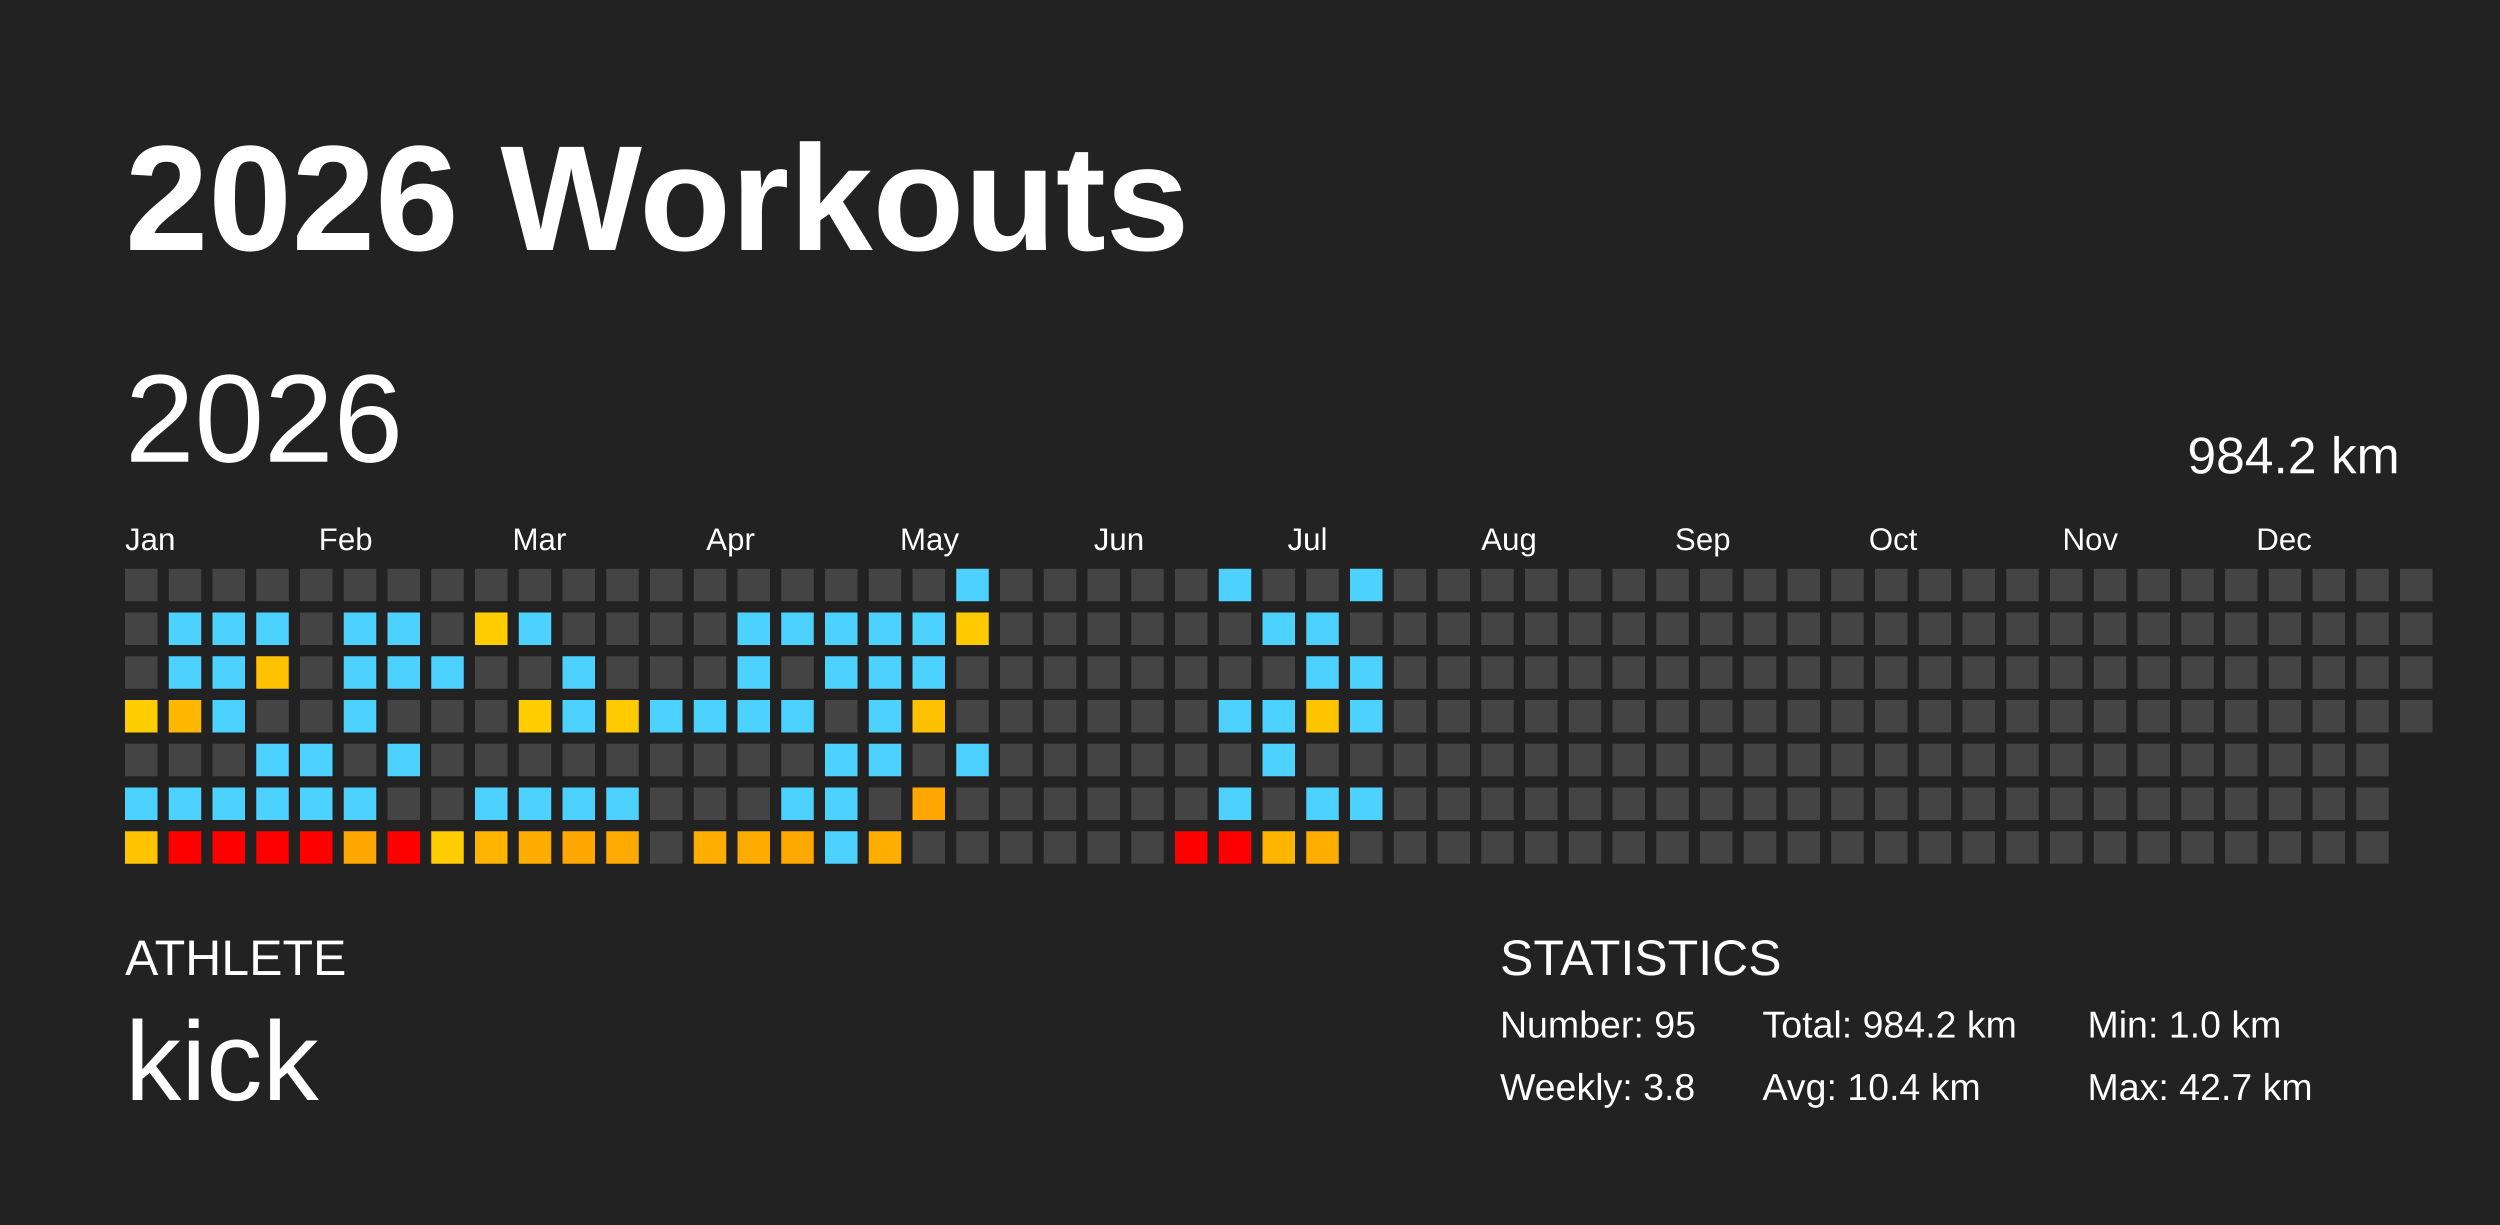
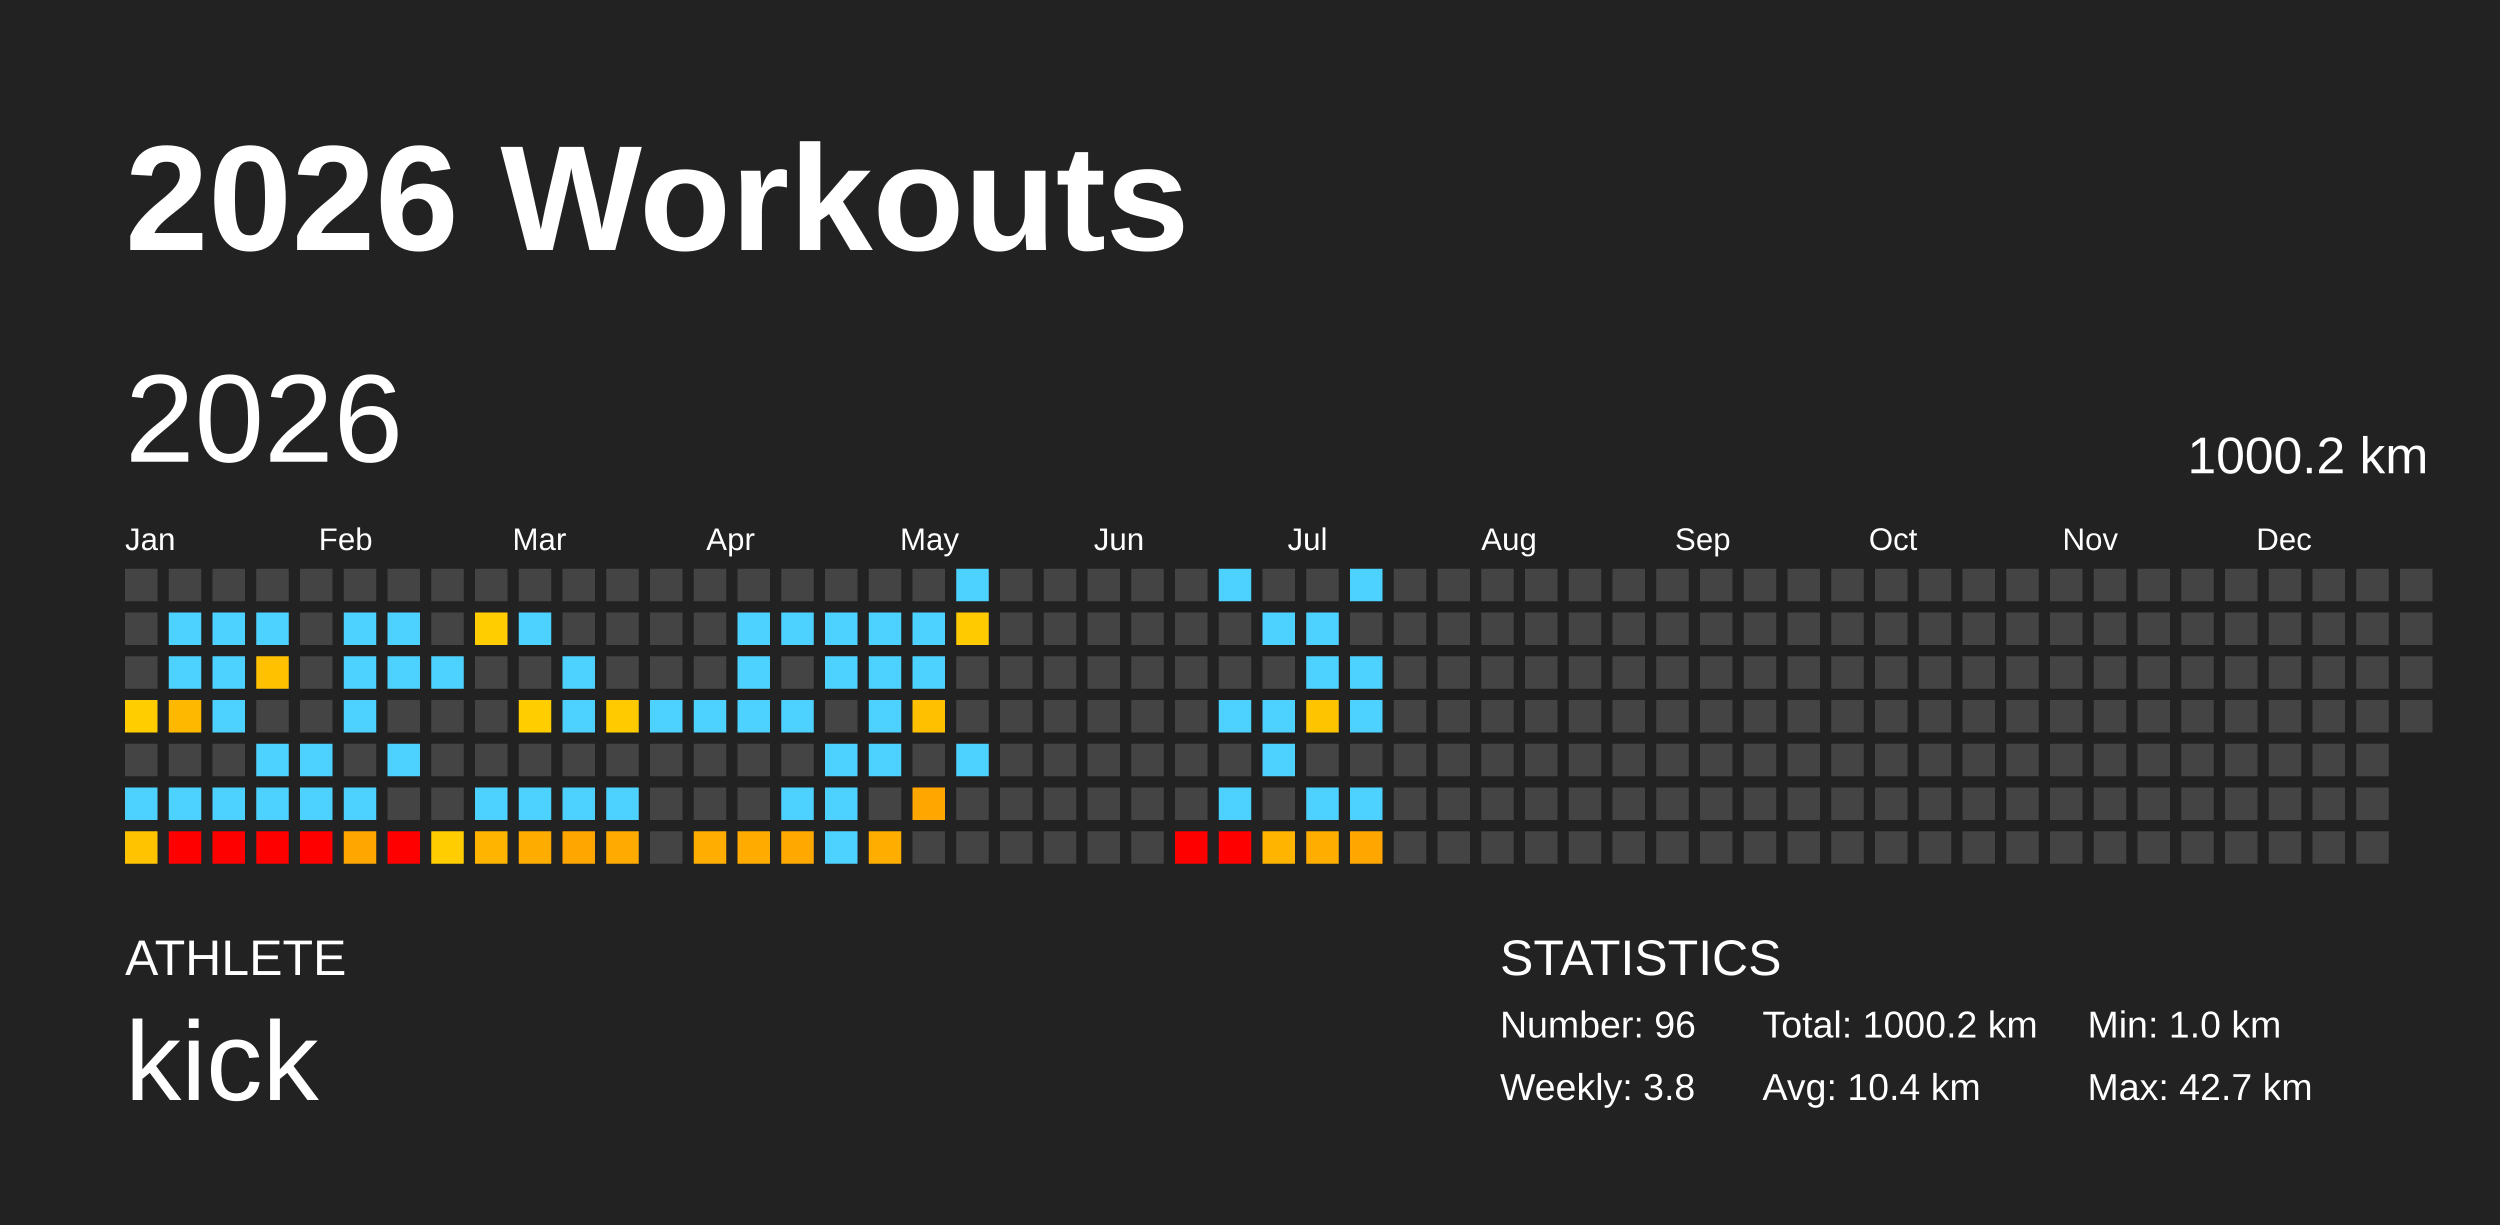
<svg xmlns="http://www.w3.org/2000/svg" baseProfile="full" height="98mm" version="1.1" viewBox="0,0,200,98" width="200mm">
  <defs />
  <rect fill="#222222" height="98" width="200" x="0" y="0" />
  <text fill="#FFFFFF" style="font-size:12px; font-family:Arial; font-weight:bold;" x="10" y="20">2026 Workouts</text>
  <text fill="#FFFFFF" style="font-size:4px; font-family:Arial" x="10" y="78">ATHLETE</text>
  <text fill="#FFFFFF" style="font-size:9px; font-family:Arial" x="10" y="88">kick</text>
  <text fill="#FFFFFF" style="font-size:4px; font-family:Arial" x="120" y="78">STATISTICS</text>
-   <text fill="#FFFFFF" style="font-size:3px; font-family:Arial" x="120" y="83">Number: 95</text>
+   <text fill="#FFFFFF" style="font-size:3px; font-family:Arial" x="120" y="83">Number: 96</text>
  <text fill="#FFFFFF" style="font-size:3px; font-family:Arial" x="120" y="88">Weekly: 3.8</text>
-   <text fill="#FFFFFF" style="font-size:3px; font-family:Arial" x="141" y="83">Total: 984.2 km</text>
+   <text fill="#FFFFFF" style="font-size:3px; font-family:Arial" x="141" y="83">Total: 1000.2 km</text>
  <text fill="#FFFFFF" style="font-size:3px; font-family:Arial" x="141" y="88">Avg: 10.4 km</text>
  <text fill="#FFFFFF" style="font-size:3px; font-family:Arial" x="167" y="83">Min: 1.0 km</text>
  <text fill="#FFFFFF" style="font-size:3px; font-family:Arial" x="167" y="88">Max: 42.7 km</text>
  <text dominant-baseline="hanging" fill="#FFFFFF" style="font-size:10.0px; font-family:Arial;" x="10" y="30">2026</text>
-   <text dominant-baseline="hanging" fill="#FFFFFF" style="font-size:4.125px; font-family:Arial;" x="175" y="35">984.2 km</text>
+   <text dominant-baseline="hanging" fill="#FFFFFF" style="font-size:4.125px; font-family:Arial;" x="175" y="35">1000.2 km</text>
  <text fill="#FFFFFF" style="font-size:2.5px; font-family:Arial" x="10.0" y="44">Jan</text>
  <text fill="#FFFFFF" style="font-size:2.5px; font-family:Arial" x="25.5" y="44">Feb</text>
  <text fill="#FFFFFF" style="font-size:2.5px; font-family:Arial" x="41.0" y="44">Mar</text>
  <text fill="#FFFFFF" style="font-size:2.5px; font-family:Arial" x="56.5" y="44">Apr</text>
  <text fill="#FFFFFF" style="font-size:2.5px; font-family:Arial" x="72.0" y="44">May</text>
  <text fill="#FFFFFF" style="font-size:2.5px; font-family:Arial" x="87.5" y="44">Jun</text>
  <text fill="#FFFFFF" style="font-size:2.5px; font-family:Arial" x="103.0" y="44">Jul</text>
  <text fill="#FFFFFF" style="font-size:2.5px; font-family:Arial" x="118.5" y="44">Aug</text>
  <text fill="#FFFFFF" style="font-size:2.5px; font-family:Arial" x="134.0" y="44">Sep</text>
  <text fill="#FFFFFF" style="font-size:2.5px; font-family:Arial" x="149.5" y="44">Oct</text>
  <text fill="#FFFFFF" style="font-size:2.5px; font-family:Arial" x="165.0" y="44">Nov</text>
  <text fill="#FFFFFF" style="font-size:2.5px; font-family:Arial" x="180.5" y="44">Dec</text>
  <rect fill="#444444" height="2.6" width="2.6" x="10.0" y="45.5" />
  <rect fill="#444444" height="2.6" width="2.6" x="10.0" y="49.0" />
  <rect fill="#444444" height="2.6" width="2.6" x="10.0" y="52.5" />
  <rect fill="#ffcd00" height="2.6" width="2.6" x="10.0" y="56.0" />
  <rect fill="#444444" height="2.6" width="2.6" x="10.0" y="59.5" />
  <rect fill="#4dd2ff" height="2.6" width="2.6" x="10.0" y="63.0" />
  <rect fill="#ffc300" height="2.6" width="2.6" x="10.0" y="66.5" />
  <rect fill="#444444" height="2.6" width="2.6" x="13.5" y="45.5" />
  <rect fill="#4dd2ff" height="2.6" width="2.6" x="13.5" y="49.0" />
  <rect fill="#4dd2ff" height="2.6" width="2.6" x="13.5" y="52.5" />
  <rect fill="#ffb800" height="2.6" width="2.6" x="13.5" y="56.0" />
  <rect fill="#444444" height="2.6" width="2.6" x="13.5" y="59.5" />
  <rect fill="#4dd2ff" height="2.6" width="2.6" x="13.5" y="63.0" />
  <rect fill="red" height="2.6" width="2.6" x="13.5" y="66.5" />
  <rect fill="#444444" height="2.6" width="2.6" x="17.0" y="45.5" />
  <rect fill="#4dd2ff" height="2.6" width="2.6" x="17.0" y="49.0" />
  <rect fill="#4dd2ff" height="2.6" width="2.6" x="17.0" y="52.5" />
  <rect fill="#4dd2ff" height="2.6" width="2.6" x="17.0" y="56.0" />
  <rect fill="#444444" height="2.6" width="2.6" x="17.0" y="59.5" />
  <rect fill="#4dd2ff" height="2.6" width="2.6" x="17.0" y="63.0" />
  <rect fill="red" height="2.6" width="2.6" x="17.0" y="66.5" />
  <rect fill="#444444" height="2.6" width="2.6" x="20.5" y="45.5" />
  <rect fill="#4dd2ff" height="2.6" width="2.6" x="20.5" y="49.0" />
  <rect fill="#ffc100" height="2.6" width="2.6" x="20.5" y="52.5" />
  <rect fill="#444444" height="2.6" width="2.6" x="20.5" y="56.0" />
  <rect fill="#4dd2ff" height="2.6" width="2.6" x="20.5" y="59.5" />
  <rect fill="#4dd2ff" height="2.6" width="2.6" x="20.5" y="63.0" />
  <rect fill="red" height="2.6" width="2.6" x="20.5" y="66.5" />
  <rect fill="#444444" height="2.6" width="2.6" x="24.0" y="45.5" />
  <rect fill="#444444" height="2.6" width="2.6" x="24.0" y="49.0" />
  <rect fill="#444444" height="2.6" width="2.6" x="24.0" y="52.5" />
  <rect fill="#444444" height="2.6" width="2.6" x="24.0" y="56.0" />
  <rect fill="#4dd2ff" height="2.6" width="2.6" x="24.0" y="59.5" />
  <rect fill="#4dd2ff" height="2.6" width="2.6" x="24.0" y="63.0" />
  <rect fill="red" height="2.6" width="2.6" x="24.0" y="66.5" />
  <rect fill="#444444" height="2.6" width="2.6" x="27.5" y="45.5" />
  <rect fill="#4dd2ff" height="2.6" width="2.6" x="27.5" y="49.0" />
  <rect fill="#4dd2ff" height="2.6" width="2.6" x="27.5" y="52.5" />
  <rect fill="#4dd2ff" height="2.6" width="2.6" x="27.5" y="56.0" />
  <rect fill="#444444" height="2.6" width="2.6" x="27.5" y="59.5" />
  <rect fill="#4dd2ff" height="2.6" width="2.6" x="27.5" y="63.0" />
  <rect fill="#ffa700" height="2.6" width="2.6" x="27.5" y="66.5" />
  <rect fill="#444444" height="2.6" width="2.6" x="31.0" y="45.5" />
  <rect fill="#4dd2ff" height="2.6" width="2.6" x="31.0" y="49.0" />
  <rect fill="#4dd2ff" height="2.6" width="2.6" x="31.0" y="52.5" />
  <rect fill="#444444" height="2.6" width="2.6" x="31.0" y="56.0" />
  <rect fill="#4dd2ff" height="2.6" width="2.6" x="31.0" y="59.5" />
  <rect fill="#444444" height="2.6" width="2.6" x="31.0" y="63.0" />
  <rect fill="red" height="2.6" width="2.6" x="31.0" y="66.5" />
  <rect fill="#444444" height="2.6" width="2.6" x="34.5" y="45.5" />
  <rect fill="#444444" height="2.6" width="2.6" x="34.5" y="49.0" />
  <rect fill="#4dd2ff" height="2.6" width="2.6" x="34.5" y="52.5" />
  <rect fill="#444444" height="2.6" width="2.6" x="34.5" y="56.0" />
  <rect fill="#444444" height="2.6" width="2.6" x="34.5" y="59.5" />
  <rect fill="#444444" height="2.6" width="2.6" x="34.5" y="63.0" />
  <rect fill="#ffcd00" height="2.6" width="2.6" x="34.5" y="66.5" />
  <rect fill="#444444" height="2.6" width="2.6" x="38.0" y="45.5" />
  <rect fill="#ffcd00" height="2.6" width="2.6" x="38.0" y="49.0" />
  <rect fill="#444444" height="2.6" width="2.6" x="38.0" y="52.5" />
  <rect fill="#444444" height="2.6" width="2.6" x="38.0" y="56.0" />
  <rect fill="#444444" height="2.6" width="2.6" x="38.0" y="59.5" />
  <rect fill="#4dd2ff" height="2.6" width="2.6" x="38.0" y="63.0" />
  <rect fill="#ffb500" height="2.6" width="2.6" x="38.0" y="66.5" />
  <rect fill="#444444" height="2.6" width="2.6" x="41.5" y="45.5" />
  <rect fill="#4dd2ff" height="2.6" width="2.6" x="41.5" y="49.0" />
  <rect fill="#444444" height="2.6" width="2.6" x="41.5" y="52.5" />
  <rect fill="#ffcd00" height="2.6" width="2.6" x="41.5" y="56.0" />
  <rect fill="#444444" height="2.6" width="2.6" x="41.5" y="59.5" />
  <rect fill="#4dd2ff" height="2.6" width="2.6" x="41.5" y="63.0" />
  <rect fill="#ffac00" height="2.6" width="2.6" x="41.5" y="66.5" />
  <rect fill="#444444" height="2.6" width="2.6" x="45.0" y="45.5" />
  <rect fill="#444444" height="2.6" width="2.6" x="45.0" y="49.0" />
  <rect fill="#4dd2ff" height="2.6" width="2.6" x="45.0" y="52.5" />
  <rect fill="#4dd2ff" height="2.6" width="2.6" x="45.0" y="56.0" />
  <rect fill="#444444" height="2.6" width="2.6" x="45.0" y="59.5" />
  <rect fill="#4dd2ff" height="2.6" width="2.6" x="45.0" y="63.0" />
  <rect fill="#ffa600" height="2.6" width="2.6" x="45.0" y="66.5" />
  <rect fill="#444444" height="2.6" width="2.6" x="48.5" y="45.5" />
  <rect fill="#444444" height="2.6" width="2.6" x="48.5" y="49.0" />
  <rect fill="#444444" height="2.6" width="2.6" x="48.5" y="52.5" />
  <rect fill="#ffcb00" height="2.6" width="2.6" x="48.5" y="56.0" />
  <rect fill="#444444" height="2.6" width="2.6" x="48.5" y="59.5" />
  <rect fill="#4dd2ff" height="2.6" width="2.6" x="48.5" y="63.0" />
  <rect fill="#ffaa00" height="2.6" width="2.6" x="48.5" y="66.5" />
  <rect fill="#444444" height="2.6" width="2.6" x="52.0" y="45.5" />
  <rect fill="#444444" height="2.6" width="2.6" x="52.0" y="49.0" />
  <rect fill="#444444" height="2.6" width="2.6" x="52.0" y="52.5" />
  <rect fill="#4dd2ff" height="2.6" width="2.6" x="52.0" y="56.0" />
  <rect fill="#444444" height="2.6" width="2.6" x="52.0" y="59.5" />
  <rect fill="#444444" height="2.6" width="2.6" x="52.0" y="63.0" />
  <rect fill="#444444" height="2.6" width="2.6" x="52.0" y="66.5" />
  <rect fill="#444444" height="2.6" width="2.6" x="55.5" y="45.5" />
  <rect fill="#444444" height="2.6" width="2.6" x="55.5" y="49.0" />
  <rect fill="#444444" height="2.6" width="2.6" x="55.5" y="52.5" />
  <rect fill="#4dd2ff" height="2.6" width="2.6" x="55.5" y="56.0" />
  <rect fill="#444444" height="2.6" width="2.6" x="55.5" y="59.5" />
  <rect fill="#444444" height="2.6" width="2.6" x="55.5" y="63.0" />
  <rect fill="#ffad00" height="2.6" width="2.6" x="55.5" y="66.5" />
  <rect fill="#444444" height="2.6" width="2.6" x="59.0" y="45.5" />
  <rect fill="#4dd2ff" height="2.6" width="2.6" x="59.0" y="49.0" />
  <rect fill="#4dd2ff" height="2.6" width="2.6" x="59.0" y="52.5" />
  <rect fill="#4dd2ff" height="2.6" width="2.6" x="59.0" y="56.0" />
  <rect fill="#444444" height="2.6" width="2.6" x="59.0" y="59.5" />
  <rect fill="#444444" height="2.6" width="2.6" x="59.0" y="63.0" />
  <rect fill="#ffab00" height="2.6" width="2.6" x="59.0" y="66.5" />
  <rect fill="#444444" height="2.6" width="2.6" x="62.5" y="45.5" />
  <rect fill="#4dd2ff" height="2.6" width="2.6" x="62.5" y="49.0" />
  <rect fill="#444444" height="2.6" width="2.6" x="62.5" y="52.5" />
  <rect fill="#4dd2ff" height="2.6" width="2.6" x="62.5" y="56.0" />
  <rect fill="#444444" height="2.6" width="2.6" x="62.5" y="59.5" />
  <rect fill="#4dd2ff" height="2.6" width="2.6" x="62.5" y="63.0" />
  <rect fill="#ffa900" height="2.6" width="2.6" x="62.5" y="66.5" />
  <rect fill="#444444" height="2.6" width="2.6" x="66.0" y="45.5" />
  <rect fill="#4dd2ff" height="2.6" width="2.6" x="66.0" y="49.0" />
  <rect fill="#4dd2ff" height="2.6" width="2.6" x="66.0" y="52.5" />
  <rect fill="#444444" height="2.6" width="2.6" x="66.0" y="56.0" />
  <rect fill="#4dd2ff" height="2.6" width="2.6" x="66.0" y="59.5" />
  <rect fill="#4dd2ff" height="2.6" width="2.6" x="66.0" y="63.0" />
  <rect fill="#4dd2ff" height="2.6" width="2.6" x="66.0" y="66.5" />
  <rect fill="#444444" height="2.6" width="2.6" x="69.5" y="45.5" />
  <rect fill="#4dd2ff" height="2.6" width="2.6" x="69.5" y="49.0" />
  <rect fill="#4dd2ff" height="2.6" width="2.6" x="69.5" y="52.5" />
  <rect fill="#4dd2ff" height="2.6" width="2.6" x="69.5" y="56.0" />
  <rect fill="#4dd2ff" height="2.6" width="2.6" x="69.5" y="59.5" />
  <rect fill="#444444" height="2.6" width="2.6" x="69.5" y="63.0" />
  <rect fill="#ffae00" height="2.6" width="2.6" x="69.5" y="66.5" />
  <rect fill="#444444" height="2.6" width="2.6" x="73.0" y="45.5" />
  <rect fill="#4dd2ff" height="2.6" width="2.6" x="73.0" y="49.0" />
  <rect fill="#4dd2ff" height="2.6" width="2.6" x="73.0" y="52.5" />
  <rect fill="#ffc000" height="2.6" width="2.6" x="73.0" y="56.0" />
  <rect fill="#444444" height="2.6" width="2.6" x="73.0" y="59.5" />
  <rect fill="#ffa700" height="2.6" width="2.6" x="73.0" y="63.0" />
  <rect fill="#444444" height="2.6" width="2.6" x="73.0" y="66.5" />
  <rect fill="#4dd2ff" height="2.6" width="2.6" x="76.5" y="45.5" />
  <rect fill="#ffcb00" height="2.6" width="2.6" x="76.5" y="49.0" />
  <rect fill="#444444" height="2.6" width="2.6" x="76.5" y="52.5" />
  <rect fill="#444444" height="2.6" width="2.6" x="76.5" y="56.0" />
  <rect fill="#4dd2ff" height="2.6" width="2.6" x="76.5" y="59.5" />
  <rect fill="#444444" height="2.6" width="2.6" x="76.5" y="63.0" />
  <rect fill="#444444" height="2.6" width="2.6" x="76.5" y="66.5" />
  <rect fill="#444444" height="2.6" width="2.6" x="80.0" y="45.5" />
  <rect fill="#444444" height="2.6" width="2.6" x="80.0" y="49.0" />
  <rect fill="#444444" height="2.6" width="2.6" x="80.0" y="52.5" />
  <rect fill="#444444" height="2.6" width="2.6" x="80.0" y="56.0" />
  <rect fill="#444444" height="2.6" width="2.6" x="80.0" y="59.5" />
  <rect fill="#444444" height="2.6" width="2.6" x="80.0" y="63.0" />
  <rect fill="#444444" height="2.6" width="2.6" x="80.0" y="66.5" />
  <rect fill="#444444" height="2.6" width="2.6" x="83.5" y="45.5" />
  <rect fill="#444444" height="2.6" width="2.6" x="83.5" y="49.0" />
  <rect fill="#444444" height="2.6" width="2.6" x="83.5" y="52.5" />
  <rect fill="#444444" height="2.6" width="2.6" x="83.5" y="56.0" />
  <rect fill="#444444" height="2.6" width="2.6" x="83.5" y="59.5" />
  <rect fill="#444444" height="2.6" width="2.6" x="83.5" y="63.0" />
  <rect fill="#444444" height="2.6" width="2.6" x="83.5" y="66.5" />
  <rect fill="#444444" height="2.6" width="2.6" x="87.0" y="45.5" />
  <rect fill="#444444" height="2.6" width="2.6" x="87.0" y="49.0" />
  <rect fill="#444444" height="2.6" width="2.6" x="87.0" y="52.5" />
  <rect fill="#444444" height="2.6" width="2.6" x="87.0" y="56.0" />
  <rect fill="#444444" height="2.6" width="2.6" x="87.0" y="59.5" />
  <rect fill="#444444" height="2.6" width="2.6" x="87.0" y="63.0" />
  <rect fill="#444444" height="2.6" width="2.6" x="87.0" y="66.5" />
  <rect fill="#444444" height="2.6" width="2.6" x="90.5" y="45.5" />
  <rect fill="#444444" height="2.6" width="2.6" x="90.5" y="49.0" />
  <rect fill="#444444" height="2.6" width="2.6" x="90.5" y="52.5" />
  <rect fill="#444444" height="2.6" width="2.6" x="90.5" y="56.0" />
  <rect fill="#444444" height="2.6" width="2.6" x="90.5" y="59.5" />
  <rect fill="#444444" height="2.6" width="2.6" x="90.5" y="63.0" />
  <rect fill="#444444" height="2.6" width="2.6" x="90.5" y="66.5" />
  <rect fill="#444444" height="2.6" width="2.6" x="94.0" y="45.5" />
  <rect fill="#444444" height="2.6" width="2.6" x="94.0" y="49.0" />
  <rect fill="#444444" height="2.6" width="2.6" x="94.0" y="52.5" />
  <rect fill="#444444" height="2.6" width="2.6" x="94.0" y="56.0" />
  <rect fill="#444444" height="2.6" width="2.6" x="94.0" y="59.5" />
  <rect fill="#444444" height="2.6" width="2.6" x="94.0" y="63.0" />
  <rect fill="red" height="2.6" width="2.6" x="94.0" y="66.5" />
  <rect fill="#4dd2ff" height="2.6" width="2.6" x="97.5" y="45.5" />
  <rect fill="#444444" height="2.6" width="2.6" x="97.5" y="49.0" />
  <rect fill="#444444" height="2.6" width="2.6" x="97.5" y="52.5" />
  <rect fill="#4dd2ff" height="2.6" width="2.6" x="97.5" y="56.0" />
  <rect fill="#444444" height="2.6" width="2.6" x="97.5" y="59.5" />
  <rect fill="#4dd2ff" height="2.6" width="2.6" x="97.5" y="63.0" />
  <rect fill="red" height="2.6" width="2.6" x="97.5" y="66.5" />
  <rect fill="#444444" height="2.6" width="2.6" x="101.0" y="45.5" />
  <rect fill="#4dd2ff" height="2.6" width="2.6" x="101.0" y="49.0" />
  <rect fill="#444444" height="2.6" width="2.6" x="101.0" y="52.5" />
  <rect fill="#4dd2ff" height="2.6" width="2.6" x="101.0" y="56.0" />
  <rect fill="#4dd2ff" height="2.6" width="2.6" x="101.0" y="59.5" />
  <rect fill="#444444" height="2.6" width="2.6" x="101.0" y="63.0" />
  <rect fill="#ffb400" height="2.6" width="2.6" x="101.0" y="66.5" />
  <rect fill="#444444" height="2.6" width="2.6" x="104.5" y="45.5" />
  <rect fill="#4dd2ff" height="2.6" width="2.6" x="104.5" y="49.0" />
  <rect fill="#4dd2ff" height="2.6" width="2.6" x="104.5" y="52.5" />
  <rect fill="#ffc400" height="2.6" width="2.6" x="104.5" y="56.0" />
  <rect fill="#444444" height="2.6" width="2.6" x="104.5" y="59.5" />
  <rect fill="#4dd2ff" height="2.6" width="2.6" x="104.5" y="63.0" />
  <rect fill="#ffae00" height="2.6" width="2.6" x="104.5" y="66.5" />
  <rect fill="#4dd2ff" height="2.6" width="2.6" x="108.0" y="45.5" />
  <rect fill="#444444" height="2.6" width="2.6" x="108.0" y="49.0" />
  <rect fill="#4dd2ff" height="2.6" width="2.6" x="108.0" y="52.5" />
  <rect fill="#4dd2ff" height="2.6" width="2.6" x="108.0" y="56.0" />
  <rect fill="#444444" height="2.6" width="2.6" x="108.0" y="59.5" />
  <rect fill="#4dd2ff" height="2.6" width="2.6" x="108.0" y="63.0" />
-   <rect fill="#444444" height="2.6" width="2.6" x="108.0" y="66.5" />
+   <rect fill="#ffa700" height="2.6" width="2.6" x="108.0" y="66.5" />
  <rect fill="#444444" height="2.6" width="2.6" x="111.5" y="45.5" />
  <rect fill="#444444" height="2.6" width="2.6" x="111.5" y="49.0" />
  <rect fill="#444444" height="2.6" width="2.6" x="111.5" y="52.5" />
  <rect fill="#444444" height="2.6" width="2.6" x="111.5" y="56.0" />
  <rect fill="#444444" height="2.6" width="2.6" x="111.5" y="59.5" />
  <rect fill="#444444" height="2.6" width="2.6" x="111.5" y="63.0" />
  <rect fill="#444444" height="2.6" width="2.6" x="111.5" y="66.5" />
  <rect fill="#444444" height="2.6" width="2.6" x="115.0" y="45.5" />
  <rect fill="#444444" height="2.6" width="2.6" x="115.0" y="49.0" />
  <rect fill="#444444" height="2.6" width="2.6" x="115.0" y="52.5" />
  <rect fill="#444444" height="2.6" width="2.6" x="115.0" y="56.0" />
  <rect fill="#444444" height="2.6" width="2.6" x="115.0" y="59.5" />
  <rect fill="#444444" height="2.6" width="2.6" x="115.0" y="63.0" />
  <rect fill="#444444" height="2.6" width="2.6" x="115.0" y="66.5" />
  <rect fill="#444444" height="2.6" width="2.6" x="118.5" y="45.5" />
  <rect fill="#444444" height="2.6" width="2.6" x="118.5" y="49.0" />
  <rect fill="#444444" height="2.6" width="2.6" x="118.5" y="52.5" />
  <rect fill="#444444" height="2.6" width="2.6" x="118.5" y="56.0" />
  <rect fill="#444444" height="2.6" width="2.6" x="118.5" y="59.5" />
  <rect fill="#444444" height="2.6" width="2.6" x="118.5" y="63.0" />
  <rect fill="#444444" height="2.6" width="2.6" x="118.5" y="66.5" />
  <rect fill="#444444" height="2.6" width="2.6" x="122.0" y="45.5" />
  <rect fill="#444444" height="2.6" width="2.6" x="122.0" y="49.0" />
  <rect fill="#444444" height="2.6" width="2.6" x="122.0" y="52.5" />
  <rect fill="#444444" height="2.6" width="2.6" x="122.0" y="56.0" />
  <rect fill="#444444" height="2.6" width="2.6" x="122.0" y="59.5" />
  <rect fill="#444444" height="2.6" width="2.6" x="122.0" y="63.0" />
  <rect fill="#444444" height="2.6" width="2.6" x="122.0" y="66.5" />
  <rect fill="#444444" height="2.6" width="2.6" x="125.5" y="45.5" />
  <rect fill="#444444" height="2.6" width="2.6" x="125.5" y="49.0" />
  <rect fill="#444444" height="2.6" width="2.6" x="125.5" y="52.5" />
  <rect fill="#444444" height="2.6" width="2.6" x="125.5" y="56.0" />
  <rect fill="#444444" height="2.6" width="2.6" x="125.5" y="59.5" />
  <rect fill="#444444" height="2.6" width="2.6" x="125.5" y="63.0" />
  <rect fill="#444444" height="2.6" width="2.6" x="125.5" y="66.5" />
  <rect fill="#444444" height="2.6" width="2.6" x="129.0" y="45.5" />
  <rect fill="#444444" height="2.6" width="2.6" x="129.0" y="49.0" />
  <rect fill="#444444" height="2.6" width="2.6" x="129.0" y="52.5" />
  <rect fill="#444444" height="2.6" width="2.6" x="129.0" y="56.0" />
  <rect fill="#444444" height="2.6" width="2.6" x="129.0" y="59.5" />
  <rect fill="#444444" height="2.6" width="2.6" x="129.0" y="63.0" />
  <rect fill="#444444" height="2.6" width="2.6" x="129.0" y="66.5" />
  <rect fill="#444444" height="2.6" width="2.6" x="132.5" y="45.5" />
  <rect fill="#444444" height="2.6" width="2.6" x="132.5" y="49.0" />
  <rect fill="#444444" height="2.6" width="2.6" x="132.5" y="52.5" />
  <rect fill="#444444" height="2.6" width="2.6" x="132.5" y="56.0" />
  <rect fill="#444444" height="2.6" width="2.6" x="132.5" y="59.5" />
  <rect fill="#444444" height="2.6" width="2.6" x="132.5" y="63.0" />
  <rect fill="#444444" height="2.6" width="2.6" x="132.5" y="66.5" />
  <rect fill="#444444" height="2.6" width="2.6" x="136.0" y="45.5" />
  <rect fill="#444444" height="2.6" width="2.6" x="136.0" y="49.0" />
  <rect fill="#444444" height="2.6" width="2.6" x="136.0" y="52.5" />
  <rect fill="#444444" height="2.6" width="2.6" x="136.0" y="56.0" />
  <rect fill="#444444" height="2.6" width="2.6" x="136.0" y="59.5" />
  <rect fill="#444444" height="2.6" width="2.6" x="136.0" y="63.0" />
  <rect fill="#444444" height="2.6" width="2.6" x="136.0" y="66.5" />
  <rect fill="#444444" height="2.6" width="2.6" x="139.5" y="45.5" />
  <rect fill="#444444" height="2.6" width="2.6" x="139.5" y="49.0" />
  <rect fill="#444444" height="2.6" width="2.6" x="139.5" y="52.5" />
  <rect fill="#444444" height="2.6" width="2.6" x="139.5" y="56.0" />
  <rect fill="#444444" height="2.6" width="2.6" x="139.5" y="59.5" />
  <rect fill="#444444" height="2.6" width="2.6" x="139.5" y="63.0" />
  <rect fill="#444444" height="2.6" width="2.6" x="139.5" y="66.5" />
  <rect fill="#444444" height="2.6" width="2.6" x="143.0" y="45.5" />
  <rect fill="#444444" height="2.6" width="2.6" x="143.0" y="49.0" />
  <rect fill="#444444" height="2.6" width="2.6" x="143.0" y="52.5" />
  <rect fill="#444444" height="2.6" width="2.6" x="143.0" y="56.0" />
  <rect fill="#444444" height="2.6" width="2.6" x="143.0" y="59.5" />
  <rect fill="#444444" height="2.6" width="2.6" x="143.0" y="63.0" />
  <rect fill="#444444" height="2.6" width="2.6" x="143.0" y="66.5" />
  <rect fill="#444444" height="2.6" width="2.6" x="146.5" y="45.5" />
  <rect fill="#444444" height="2.6" width="2.6" x="146.5" y="49.0" />
  <rect fill="#444444" height="2.6" width="2.6" x="146.5" y="52.5" />
  <rect fill="#444444" height="2.6" width="2.6" x="146.5" y="56.0" />
  <rect fill="#444444" height="2.6" width="2.6" x="146.5" y="59.5" />
  <rect fill="#444444" height="2.6" width="2.6" x="146.5" y="63.0" />
  <rect fill="#444444" height="2.6" width="2.6" x="146.5" y="66.5" />
  <rect fill="#444444" height="2.6" width="2.6" x="150.0" y="45.5" />
  <rect fill="#444444" height="2.6" width="2.6" x="150.0" y="49.0" />
  <rect fill="#444444" height="2.6" width="2.6" x="150.0" y="52.5" />
  <rect fill="#444444" height="2.6" width="2.6" x="150.0" y="56.0" />
  <rect fill="#444444" height="2.6" width="2.6" x="150.0" y="59.5" />
  <rect fill="#444444" height="2.6" width="2.6" x="150.0" y="63.0" />
  <rect fill="#444444" height="2.6" width="2.6" x="150.0" y="66.5" />
  <rect fill="#444444" height="2.6" width="2.6" x="153.5" y="45.5" />
  <rect fill="#444444" height="2.6" width="2.6" x="153.5" y="49.0" />
  <rect fill="#444444" height="2.6" width="2.6" x="153.5" y="52.5" />
  <rect fill="#444444" height="2.6" width="2.6" x="153.5" y="56.0" />
  <rect fill="#444444" height="2.6" width="2.6" x="153.5" y="59.5" />
  <rect fill="#444444" height="2.6" width="2.6" x="153.5" y="63.0" />
  <rect fill="#444444" height="2.6" width="2.6" x="153.5" y="66.5" />
  <rect fill="#444444" height="2.6" width="2.6" x="157.0" y="45.5" />
  <rect fill="#444444" height="2.6" width="2.6" x="157.0" y="49.0" />
  <rect fill="#444444" height="2.6" width="2.6" x="157.0" y="52.5" />
  <rect fill="#444444" height="2.6" width="2.6" x="157.0" y="56.0" />
  <rect fill="#444444" height="2.6" width="2.6" x="157.0" y="59.5" />
  <rect fill="#444444" height="2.6" width="2.6" x="157.0" y="63.0" />
  <rect fill="#444444" height="2.6" width="2.6" x="157.0" y="66.5" />
  <rect fill="#444444" height="2.6" width="2.6" x="160.5" y="45.5" />
  <rect fill="#444444" height="2.6" width="2.6" x="160.5" y="49.0" />
  <rect fill="#444444" height="2.6" width="2.6" x="160.5" y="52.5" />
  <rect fill="#444444" height="2.6" width="2.6" x="160.5" y="56.0" />
  <rect fill="#444444" height="2.6" width="2.6" x="160.5" y="59.5" />
  <rect fill="#444444" height="2.6" width="2.6" x="160.5" y="63.0" />
  <rect fill="#444444" height="2.6" width="2.6" x="160.5" y="66.5" />
  <rect fill="#444444" height="2.6" width="2.6" x="164.0" y="45.5" />
  <rect fill="#444444" height="2.6" width="2.6" x="164.0" y="49.0" />
  <rect fill="#444444" height="2.6" width="2.6" x="164.0" y="52.5" />
  <rect fill="#444444" height="2.6" width="2.6" x="164.0" y="56.0" />
  <rect fill="#444444" height="2.6" width="2.6" x="164.0" y="59.5" />
  <rect fill="#444444" height="2.6" width="2.6" x="164.0" y="63.0" />
  <rect fill="#444444" height="2.6" width="2.6" x="164.0" y="66.5" />
  <rect fill="#444444" height="2.6" width="2.6" x="167.5" y="45.5" />
  <rect fill="#444444" height="2.6" width="2.6" x="167.5" y="49.0" />
  <rect fill="#444444" height="2.6" width="2.6" x="167.5" y="52.5" />
  <rect fill="#444444" height="2.6" width="2.6" x="167.5" y="56.0" />
  <rect fill="#444444" height="2.6" width="2.6" x="167.5" y="59.5" />
  <rect fill="#444444" height="2.6" width="2.6" x="167.5" y="63.0" />
  <rect fill="#444444" height="2.6" width="2.6" x="167.5" y="66.5" />
  <rect fill="#444444" height="2.6" width="2.6" x="171.0" y="45.5" />
  <rect fill="#444444" height="2.6" width="2.6" x="171.0" y="49.0" />
  <rect fill="#444444" height="2.6" width="2.6" x="171.0" y="52.5" />
  <rect fill="#444444" height="2.6" width="2.6" x="171.0" y="56.0" />
  <rect fill="#444444" height="2.6" width="2.6" x="171.0" y="59.5" />
  <rect fill="#444444" height="2.6" width="2.6" x="171.0" y="63.0" />
  <rect fill="#444444" height="2.6" width="2.6" x="171.0" y="66.5" />
  <rect fill="#444444" height="2.6" width="2.6" x="174.5" y="45.5" />
  <rect fill="#444444" height="2.6" width="2.6" x="174.5" y="49.0" />
  <rect fill="#444444" height="2.6" width="2.6" x="174.5" y="52.5" />
  <rect fill="#444444" height="2.6" width="2.6" x="174.5" y="56.0" />
  <rect fill="#444444" height="2.6" width="2.6" x="174.5" y="59.5" />
  <rect fill="#444444" height="2.6" width="2.6" x="174.5" y="63.0" />
  <rect fill="#444444" height="2.6" width="2.6" x="174.5" y="66.5" />
  <rect fill="#444444" height="2.6" width="2.6" x="178.0" y="45.5" />
  <rect fill="#444444" height="2.6" width="2.6" x="178.0" y="49.0" />
  <rect fill="#444444" height="2.6" width="2.6" x="178.0" y="52.5" />
  <rect fill="#444444" height="2.6" width="2.6" x="178.0" y="56.0" />
  <rect fill="#444444" height="2.6" width="2.6" x="178.0" y="59.5" />
  <rect fill="#444444" height="2.6" width="2.6" x="178.0" y="63.0" />
  <rect fill="#444444" height="2.6" width="2.6" x="178.0" y="66.5" />
  <rect fill="#444444" height="2.6" width="2.6" x="181.5" y="45.5" />
  <rect fill="#444444" height="2.6" width="2.6" x="181.5" y="49.0" />
  <rect fill="#444444" height="2.6" width="2.6" x="181.5" y="52.5" />
  <rect fill="#444444" height="2.6" width="2.6" x="181.5" y="56.0" />
  <rect fill="#444444" height="2.6" width="2.6" x="181.5" y="59.5" />
  <rect fill="#444444" height="2.6" width="2.6" x="181.5" y="63.0" />
  <rect fill="#444444" height="2.6" width="2.6" x="181.5" y="66.5" />
  <rect fill="#444444" height="2.6" width="2.6" x="185.0" y="45.5" />
  <rect fill="#444444" height="2.6" width="2.6" x="185.0" y="49.0" />
  <rect fill="#444444" height="2.6" width="2.6" x="185.0" y="52.5" />
  <rect fill="#444444" height="2.6" width="2.6" x="185.0" y="56.0" />
  <rect fill="#444444" height="2.6" width="2.6" x="185.0" y="59.5" />
  <rect fill="#444444" height="2.6" width="2.6" x="185.0" y="63.0" />
  <rect fill="#444444" height="2.6" width="2.6" x="185.0" y="66.5" />
  <rect fill="#444444" height="2.6" width="2.6" x="188.5" y="45.5" />
  <rect fill="#444444" height="2.6" width="2.6" x="188.5" y="49.0" />
  <rect fill="#444444" height="2.6" width="2.6" x="188.5" y="52.5" />
  <rect fill="#444444" height="2.6" width="2.6" x="188.5" y="56.0" />
  <rect fill="#444444" height="2.6" width="2.6" x="188.5" y="59.5" />
  <rect fill="#444444" height="2.6" width="2.6" x="188.5" y="63.0" />
  <rect fill="#444444" height="2.6" width="2.6" x="188.5" y="66.5" />
  <rect fill="#444444" height="2.6" width="2.6" x="192.0" y="45.5" />
  <rect fill="#444444" height="2.6" width="2.6" x="192.0" y="49.0" />
  <rect fill="#444444" height="2.6" width="2.6" x="192.0" y="52.5" />
  <rect fill="#444444" height="2.6" width="2.6" x="192.0" y="56.0" />
</svg>
